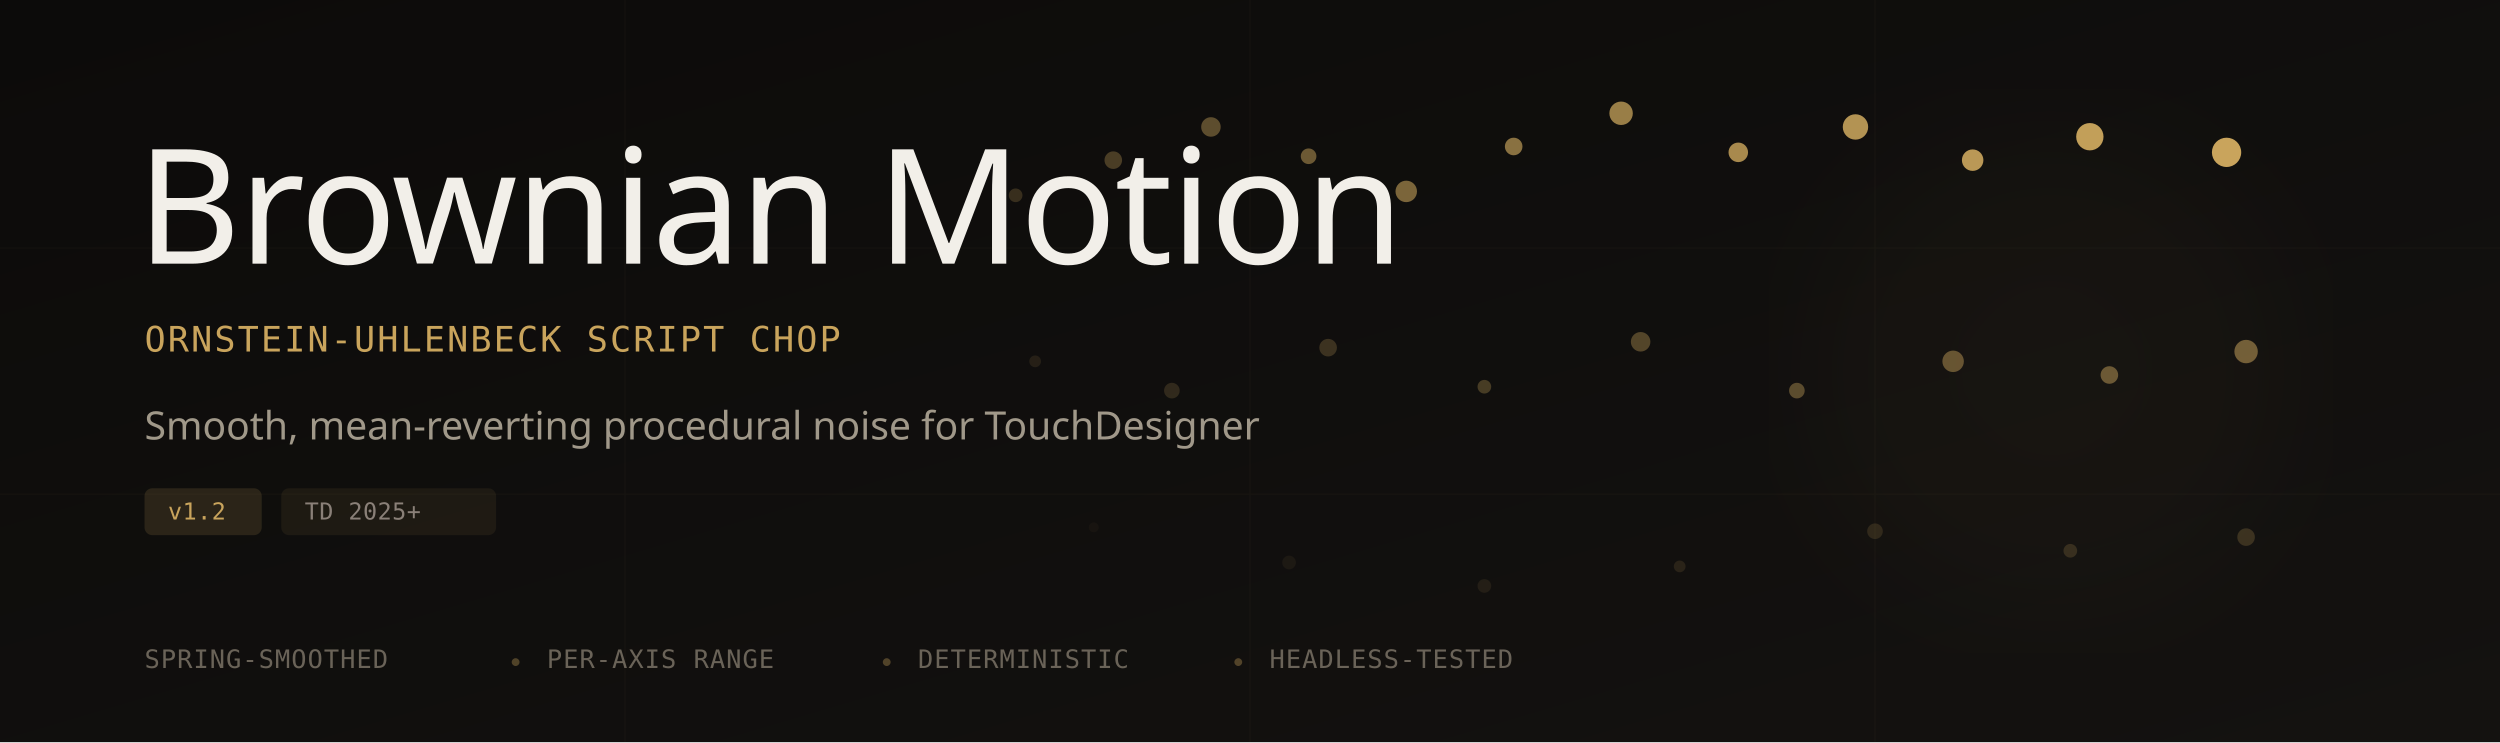
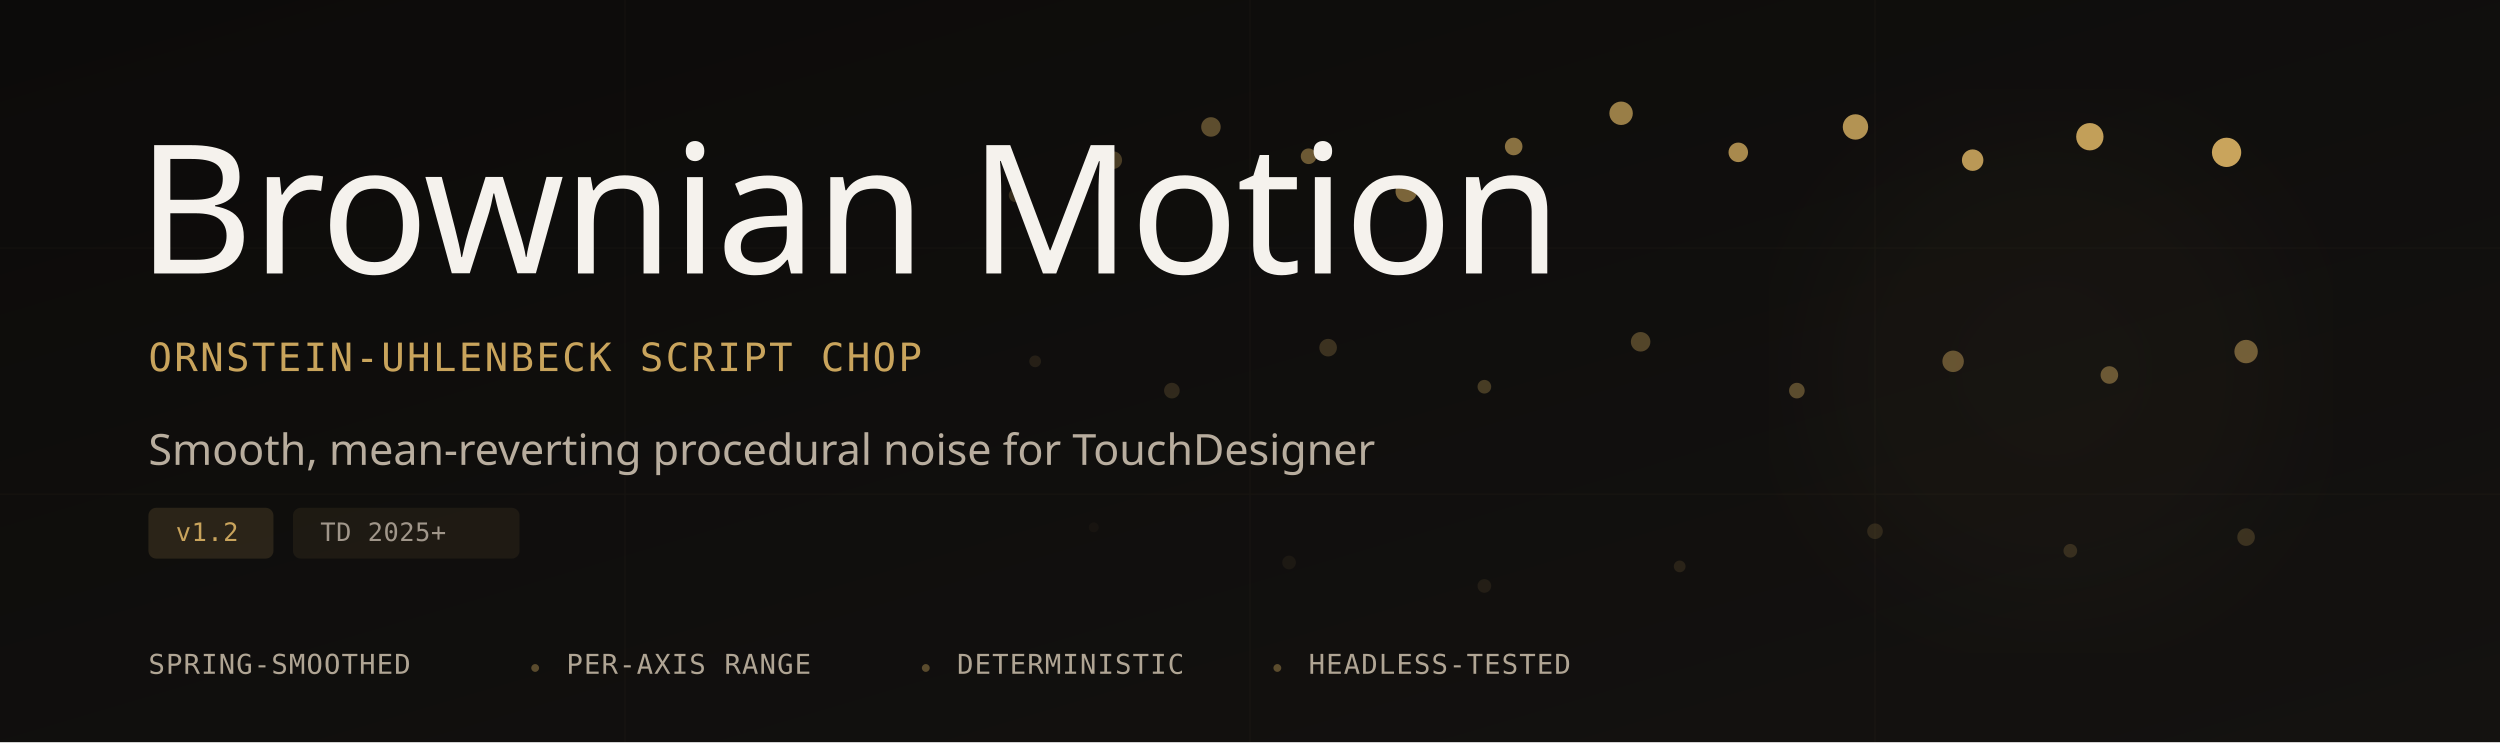
<svg xmlns="http://www.w3.org/2000/svg" viewBox="0 0 1280 380">
  <defs>
    <linearGradient id="bg" x1="0%" y1="0%" x2="100%" y2="100%">
      <stop offset="0%" stop-color="#0c0b0a" />
      <stop offset="100%" stop-color="#141210" />
    </linearGradient>
    <filter id="glow">
      <feGaussianBlur stdDeviation="30" />
    </filter>
  </defs>
  <rect width="1280" height="380" fill="url(#bg)" />
  <g opacity="0.04" stroke="#c9a45c" stroke-width="0.5">
    <line x1="0" y1="127" x2="1280" y2="127" />
    <line x1="0" y1="253" x2="1280" y2="253" />
    <line x1="320" y1="0" x2="320" y2="380" />
    <line x1="640" y1="0" x2="640" y2="380" />
    <line x1="960" y1="0" x2="960" y2="380" />
  </g>
  <circle cx="1050" cy="190" r="120" fill="#c9a45c" opacity="0.03" filter="url(#glow)" />
  <circle cx="520" cy="100" r="3.5" fill="#c9a45c" opacity="0.22" />
  <circle cx="570" cy="82" r="4.5" fill="#c9a45c" opacity="0.32" />
  <circle cx="620" cy="65" r="5" fill="#c9a45c" opacity="0.42" />
  <circle cx="670" cy="80" r="4" fill="#c9a45c" opacity="0.5" />
  <circle cx="720" cy="98" r="5.5" fill="#c9a45c" opacity="0.58" />
  <circle cx="775" cy="75" r="4.5" fill="#c9a45c" opacity="0.66" />
  <circle cx="830" cy="58" r="6" fill="#c9a45c" opacity="0.74" />
  <circle cx="890" cy="78" r="5" fill="#c9a45c" opacity="0.82" />
  <circle cx="950" cy="65" r="6.5" fill="#c9a45c" opacity="0.88" />
  <circle cx="1010" cy="82" r="5.5" fill="#c9a45c" opacity="0.92" />
  <circle cx="1070" cy="70" r="7" fill="#c9a45c" opacity="0.96" />
  <circle cx="1140" cy="78" r="7.5" fill="#c9a45c" />
  <circle cx="530" cy="185" r="3" fill="#c9a45c" opacity="0.12" />
  <circle cx="600" cy="200" r="4" fill="#c9a45c" opacity="0.18" />
  <circle cx="680" cy="178" r="4.5" fill="#c9a45c" opacity="0.24" />
  <circle cx="760" cy="198" r="3.5" fill="#c9a45c" opacity="0.3" />
  <circle cx="840" cy="175" r="5" fill="#c9a45c" opacity="0.36" />
  <circle cx="920" cy="200" r="4" fill="#c9a45c" opacity="0.4" />
  <circle cx="1000" cy="185" r="5.5" fill="#c9a45c" opacity="0.45" />
  <circle cx="1080" cy="192" r="4.5" fill="#c9a45c" opacity="0.48" />
  <circle cx="1150" cy="180" r="6" fill="#c9a45c" opacity="0.52" />
  <circle cx="560" cy="270" r="2.5" fill="#c9a45c" opacity="0.04" />
  <circle cx="660" cy="288" r="3.5" fill="#c9a45c" opacity="0.07" />
  <circle cx="760" cy="300" r="3.5" fill="#c9a45c" opacity="0.1" />
  <circle cx="860" cy="290" r="3" fill="#c9a45c" opacity="0.13" />
  <circle cx="960" cy="272" r="4" fill="#c9a45c" opacity="0.16" />
  <circle cx="1060" cy="282" r="3.5" fill="#c9a45c" opacity="0.19" />
  <circle cx="1150" cy="275" r="4.5" fill="#c9a45c" opacity="0.22" />
-   <text x="70" y="135" font-family="'DM Sans', sans-serif" font-size="82" font-weight="300" fill="#f2efe9" letter-spacing="-1">Brownian Motion</text>
-   <text x="74" y="180" font-family="'Space Mono', monospace" font-size="18" fill="#c9a45c" letter-spacing="0.06em">ORNSTEIN-UHLENBECK SCRIPT CHOP</text>
-   <text x="74" y="225" font-family="'DM Sans', sans-serif" font-size="20" fill="#a09889" font-weight="300">Smooth, mean-reverting procedural noise for TouchDesigner</text>
-   <g transform="translate(74, 250)">
-     <rect width="60" height="24" rx="4" fill="#c9a45c" opacity="0.15" />
-     <text x="12" y="16" font-family="'Space Mono', monospace" font-size="12" fill="#c9a45c" letter-spacing="0.02em">v1.2</text>
+   <text x="70" y="140" font-family="'DM Sans', sans-serif" font-size="92" font-weight="300" fill="#f5f2ed" letter-spacing="-1">Brownian Motion</text>
+   <text x="76" y="190" font-family="'Space Mono', monospace" font-size="20" fill="#c9a45c" letter-spacing="0.06em">ORNSTEIN-UHLENBECK SCRIPT CHOP</text>
+   <text x="76" y="238" font-family="'DM Sans', sans-serif" font-size="22" fill="#b8ad9e" font-weight="300">Smooth, mean-reverting procedural noise for TouchDesigner</text>
+   <g transform="translate(76, 260)">
+     <rect width="64" height="26" rx="4" fill="#c9a45c" opacity="0.15" />
+     <text x="14" y="17" font-family="'Space Mono', monospace" font-size="13" fill="#c9a45c" letter-spacing="0.02em">v1.2</text>
  </g>
-   <g transform="translate(144, 250)">
-     <rect width="110" height="24" rx="4" fill="#c9a45c" opacity="0.08" />
-     <text x="12" y="16" font-family="'Space Mono', monospace" font-size="12" fill="#8a8078" letter-spacing="0.02em">TD 2025+</text>
+   <g transform="translate(150, 260)">
+     <rect width="116" height="26" rx="4" fill="#c9a45c" opacity="0.08" />
+     <text x="14" y="17" font-family="'Space Mono', monospace" font-size="13" fill="#a0968a" letter-spacing="0.02em">TD 2025+</text>
  </g>
-   <g font-family="'Space Mono', monospace" font-size="13" fill="#6a6358" letter-spacing="0.04em">
-     <text x="74" y="342">SPRING-SMOOTHED</text>
-     <text x="280" y="342">PER-AXIS RANGE</text>
-     <text x="470" y="342">DETERMINISTIC</text>
-     <text x="650" y="342">HEADLESS-TESTED</text>
+   <g font-family="'Space Mono', monospace" font-size="14" fill="#b0a594" letter-spacing="0.04em">
+     <text x="76" y="345">SPRING-SMOOTHED</text>
+     <text x="290" y="345">PER-AXIS RANGE</text>
+     <text x="490" y="345">DETERMINISTIC</text>
+     <text x="670" y="345">HEADLESS-TESTED</text>
  </g>
-   <g fill="#c9a45c" opacity="0.35">
-     <circle cx="264" cy="339" r="2" />
-     <circle cx="454" cy="339" r="2" />
-     <circle cx="634" cy="339" r="2" />
+   <g fill="#c9a45c" opacity="0.4">
+     <circle cx="274" cy="342" r="2" />
+     <circle cx="474" cy="342" r="2" />
+     <circle cx="654" cy="342" r="2" />
  </g>
</svg>
